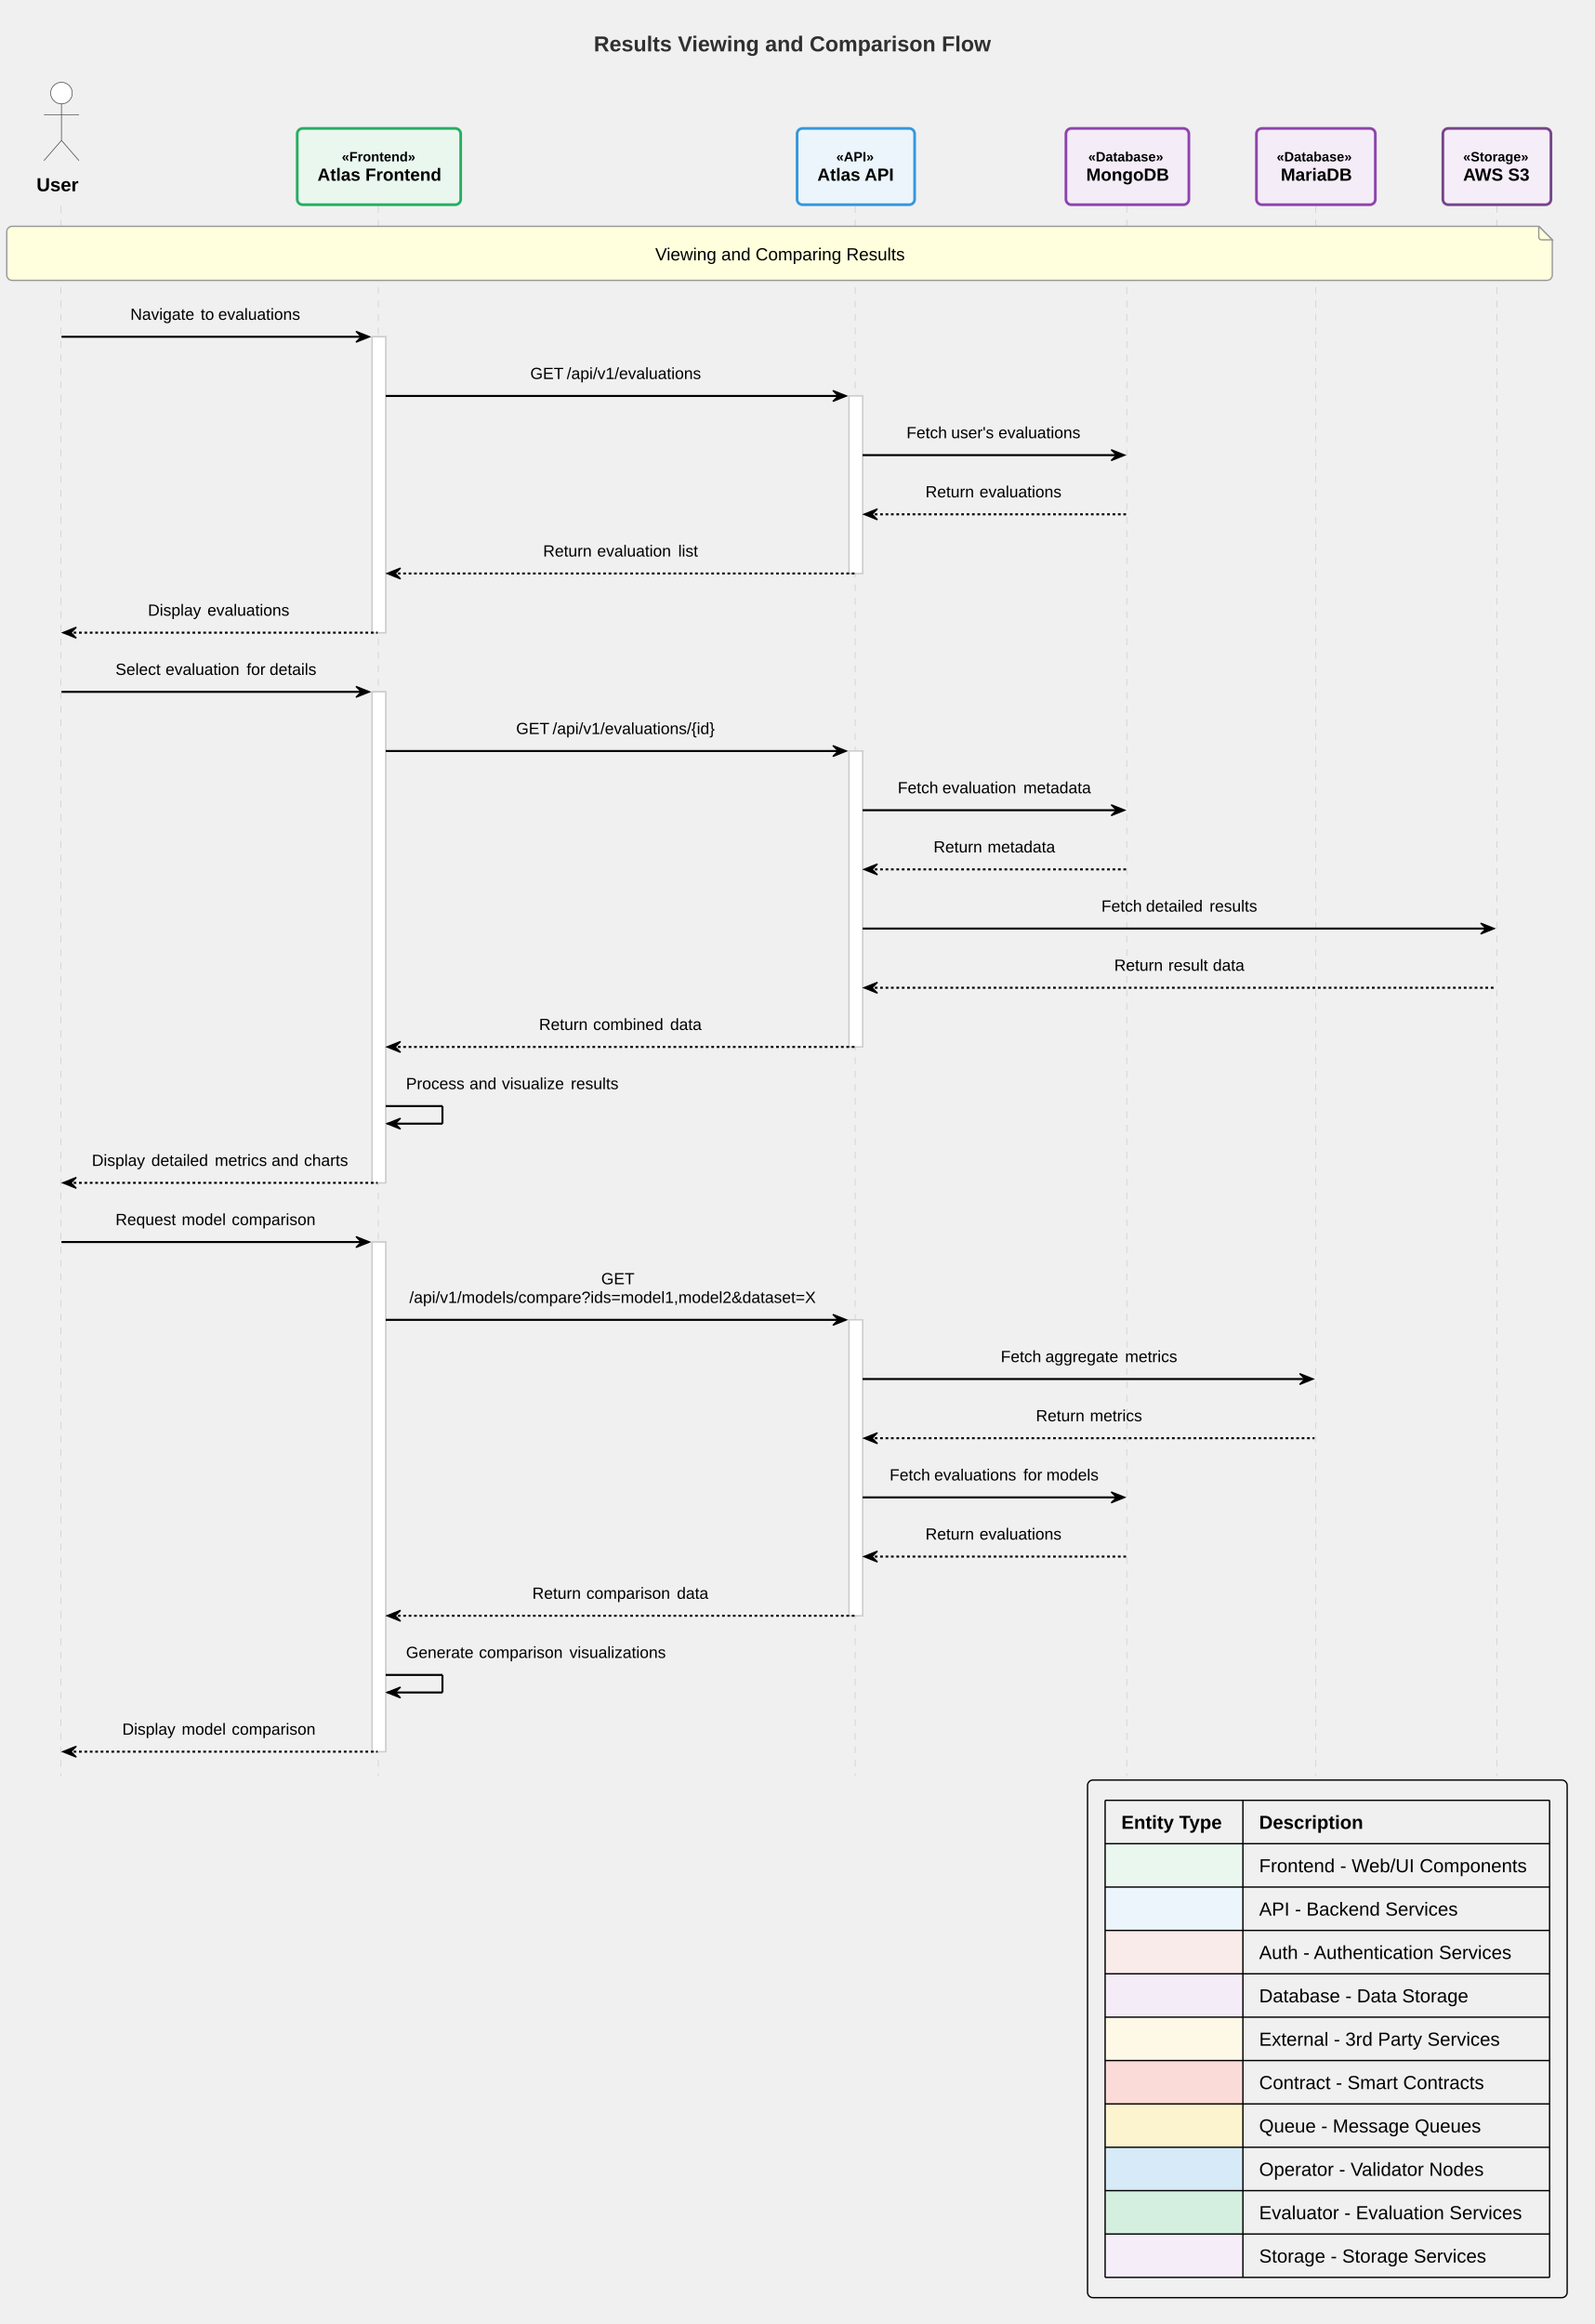
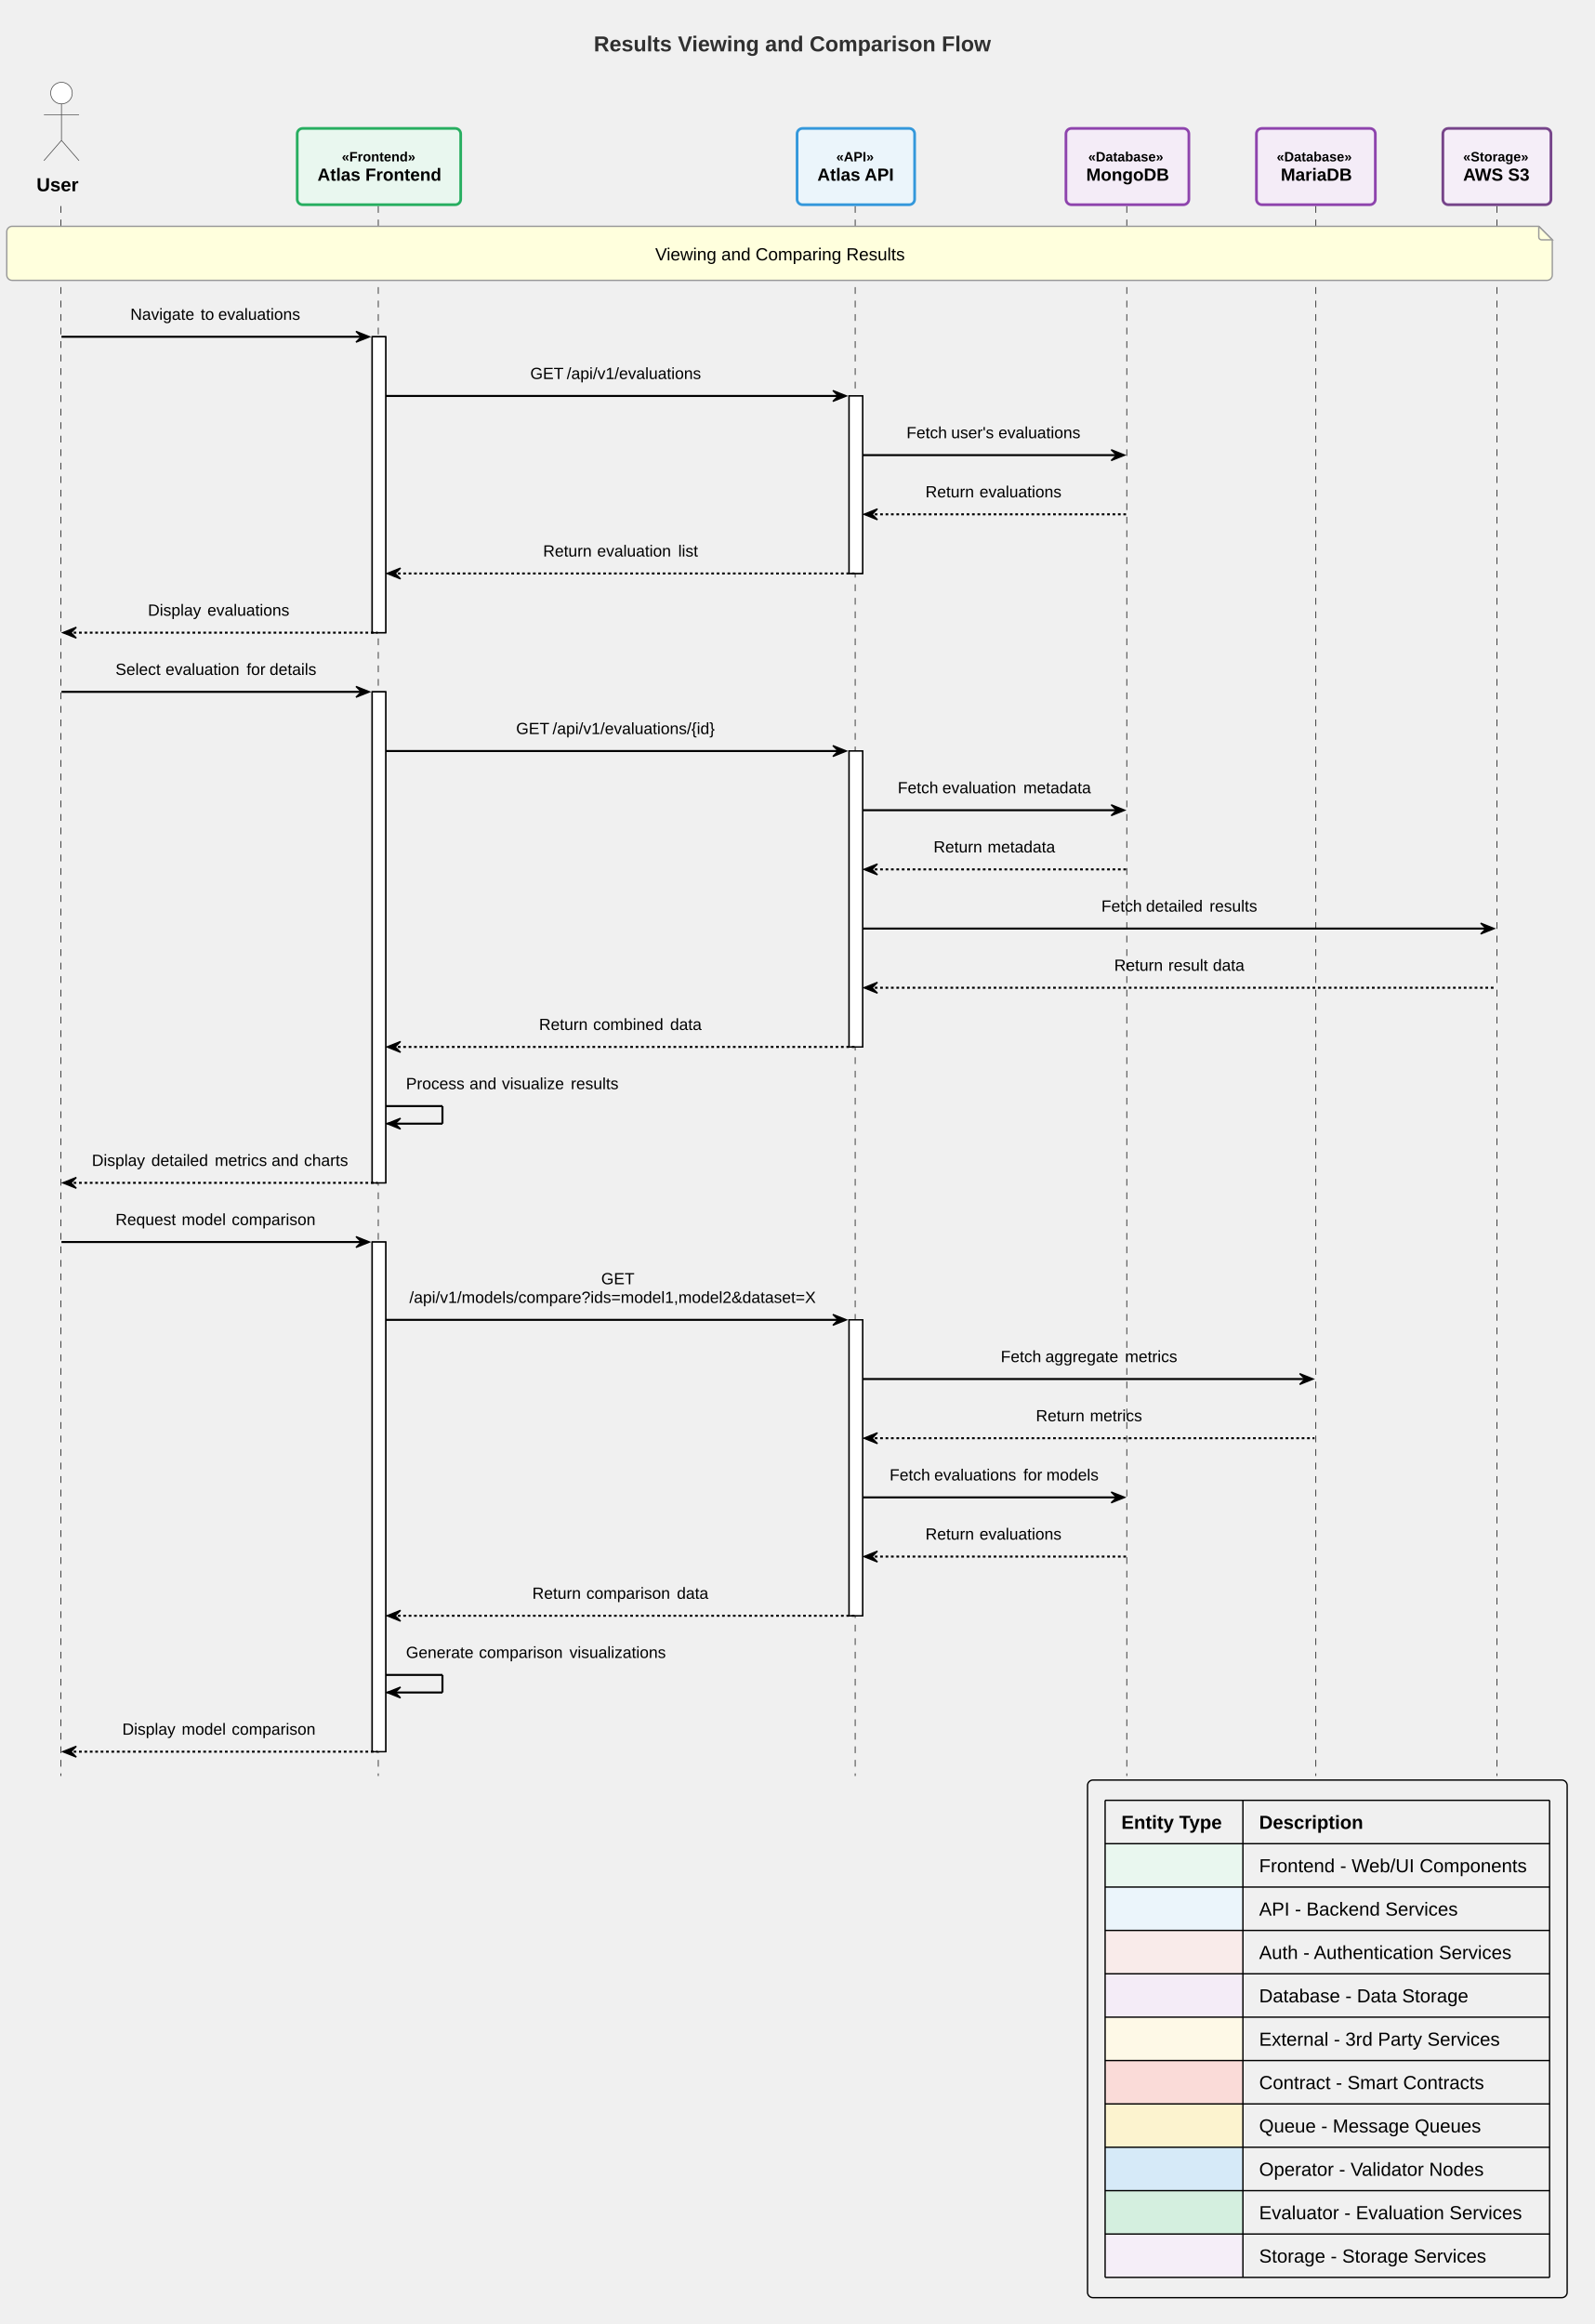
<svg xmlns="http://www.w3.org/2000/svg" contentStyleType="text/css" height="1720px" preserveAspectRatio="none" style="width:1180px;height:1720px;background:#FFFFFF;" version="1.1" viewBox="0 0 1180 1720" width="1180px" zoomAndPan="magnify">
  <defs />
  <g>
    <text fill="#303030" font-family="Arial" font-size="16" font-weight="bold" lengthAdjust="spacing" textLength="293" x="439.5" y="38.008">Results Viewing and Comparison Flow</text>
-     <rect fill="#FFFFFF" height="218.994" style="stroke:#CCCCCC;stroke-width:1.0;" width="10" x="275.5" y="249.245" />
-     <rect fill="#FFFFFF" height="363.391" style="stroke:#CCCCCC;stroke-width:1.0;" width="10" x="275.5" y="512.038" />
-     <rect fill="#FFFFFF" height="377.19" style="stroke:#CCCCCC;stroke-width:1.0;" width="10" x="275.5" y="919.227" />
-     <rect fill="#FFFFFF" height="131.397" style="stroke:#CCCCCC;stroke-width:1.0;" width="10" x="628.5" y="293.043" />
-     <rect fill="#FFFFFF" height="218.994" style="stroke:#CCCCCC;stroke-width:1.0;" width="10" x="628.5" y="555.836" />
-     <rect fill="#FFFFFF" height="218.994" style="stroke:#CCCCCC;stroke-width:1.0;" width="10" x="628.5" y="976.825" />
-     <line style="stroke:#CCCCCC;stroke-width:0.5;stroke-dasharray:5.0,5.0;" x1="45" x2="45" y1="152.497" y2="1314.417" />
-     <line style="stroke:#CCCCCC;stroke-width:0.5;stroke-dasharray:5.0,5.0;" x1="280" x2="280" y1="152.497" y2="1314.417" />
-     <line style="stroke:#CCCCCC;stroke-width:0.5;stroke-dasharray:5.0,5.0;" x1="633" x2="633" y1="152.497" y2="1314.417" />
-     <line style="stroke:#CCCCCC;stroke-width:0.5;stroke-dasharray:5.0,5.0;" x1="834" x2="834" y1="152.497" y2="1314.417" />
-     <line style="stroke:#CCCCCC;stroke-width:0.5;stroke-dasharray:5.0,5.0;" x1="974" x2="974" y1="152.497" y2="1314.417" />
-     <line style="stroke:#CCCCCC;stroke-width:0.5;stroke-dasharray:5.0,5.0;" x1="1108" x2="1108" y1="152.497" y2="1314.417" />
+     <rect fill="#FFFFFF" height="218.994" style="stroke:#000000;stroke-width:1.0;" width="10" x="275.5" y="249.245" />
+     <rect fill="#FFFFFF" height="363.391" style="stroke:#000000;stroke-width:1.0;" width="10" x="275.5" y="512.038" />
+     <rect fill="#FFFFFF" height="377.19" style="stroke:#000000;stroke-width:1.0;" width="10" x="275.5" y="919.227" />
+     <rect fill="#FFFFFF" height="131.397" style="stroke:#000000;stroke-width:1.0;" width="10" x="628.5" y="293.043" />
+     <rect fill="#FFFFFF" height="218.994" style="stroke:#000000;stroke-width:1.0;" width="10" x="628.5" y="555.836" />
+     <rect fill="#FFFFFF" height="218.994" style="stroke:#000000;stroke-width:1.0;" width="10" x="628.5" y="976.825" />
+     <line style="stroke:#000000;stroke-width:0.5;stroke-dasharray:5.0,5.0;" x1="45" x2="45" y1="152.497" y2="1314.417" />
+     <line style="stroke:#000000;stroke-width:0.5;stroke-dasharray:5.0,5.0;" x1="280" x2="280" y1="152.497" y2="1314.417" />
+     <line style="stroke:#000000;stroke-width:0.5;stroke-dasharray:5.0,5.0;" x1="633" x2="633" y1="152.497" y2="1314.417" />
+     <line style="stroke:#000000;stroke-width:0.5;stroke-dasharray:5.0,5.0;" x1="834" x2="834" y1="152.497" y2="1314.417" />
+     <line style="stroke:#000000;stroke-width:0.5;stroke-dasharray:5.0,5.0;" x1="974" x2="974" y1="152.497" y2="1314.417" />
+     <line style="stroke:#000000;stroke-width:0.5;stroke-dasharray:5.0,5.0;" x1="1108" x2="1108" y1="152.497" y2="1314.417" />
    <text fill="#000000" font-family="Arial" font-size="14" font-weight="bold" lengthAdjust="spacing" textLength="31" x="27" y="141.53">User</text>
    <ellipse cx="45.5" cy="68.898" fill="#FFFFFF" rx="8" ry="8" style="stroke:#454545;stroke-width:0.5;" />
    <path d="M45.5,76.898 L45.5,103.898 M32.5,84.898 L58.5,84.898 M45.5,103.898 L32.5,118.898 M45.5,103.898 L58.5,118.898 " fill="none" style="stroke:#454545;stroke-width:0.5;" />
    <rect fill="#E9F7EF" height="56.448" rx="4" ry="4" style="stroke:#27AE60;stroke-width:2.0;" width="121" x="220" y="95.049" />
    <text fill="#000000" font-family="Arial" font-size="10" font-weight="bold" lengthAdjust="spacing" textLength="55" x="253" y="119.429">«Frontend»</text>
    <text fill="#000000" font-family="Arial" font-size="13" font-weight="bold" lengthAdjust="spacing" textLength="91" x="235" y="133.742">Atlas Frontend</text>
    <rect fill="#EBF5FB" height="56.448" rx="4" ry="4" style="stroke:#3498DB;stroke-width:2.0;" width="87" x="590" y="95.049" />
    <text fill="#000000" font-family="Arial" font-size="10" font-weight="bold" lengthAdjust="spacing" textLength="29" x="619" y="119.429">«API»</text>
    <text fill="#000000" font-family="Arial" font-size="13" font-weight="bold" lengthAdjust="spacing" textLength="57" x="605" y="133.742">Atlas API</text>
    <rect fill="#F4ECF7" height="56.448" rx="4" ry="4" style="stroke:#8E44AD;stroke-width:2.0;" width="91" x="789" y="95.049" />
    <text fill="#000000" font-family="Arial" font-size="10" font-weight="bold" lengthAdjust="spacing" textLength="58" x="805.5" y="119.429">«Database»</text>
    <text fill="#000000" font-family="Arial" font-size="13" font-weight="bold" lengthAdjust="spacing" textLength="61" x="804" y="133.742">MongoDB</text>
    <rect fill="#F4ECF7" height="56.448" rx="4" ry="4" style="stroke:#8E44AD;stroke-width:2.0;" width="88" x="930" y="95.049" />
    <text fill="#000000" font-family="Arial" font-size="10" font-weight="bold" lengthAdjust="spacing" textLength="58" x="945" y="119.429">«Database»</text>
    <text fill="#000000" font-family="Arial" font-size="13" font-weight="bold" lengthAdjust="spacing" textLength="52" x="948" y="133.742">MariaDB</text>
    <rect fill="#F5EEF8" height="56.448" rx="4" ry="4" style="stroke:#76448A;stroke-width:2.0;" width="80" x="1068" y="95.049" />
    <text fill="#000000" font-family="Arial" font-size="10" font-weight="bold" lengthAdjust="spacing" textLength="50" x="1083" y="119.429">«Storage»</text>
    <text fill="#000000" font-family="Arial" font-size="13" font-weight="bold" lengthAdjust="spacing" textLength="50" x="1083" y="133.742">AWS S3</text>
-     <rect fill="#FFFFFF" height="218.994" style="stroke:#CCCCCC;stroke-width:1.0;" width="10" x="275.5" y="249.245" />
-     <rect fill="#FFFFFF" height="363.391" style="stroke:#CCCCCC;stroke-width:1.0;" width="10" x="275.5" y="512.038" />
-     <rect fill="#FFFFFF" height="377.19" style="stroke:#CCCCCC;stroke-width:1.0;" width="10" x="275.5" y="919.227" />
-     <rect fill="#FFFFFF" height="131.397" style="stroke:#CCCCCC;stroke-width:1.0;" width="10" x="628.5" y="293.043" />
-     <rect fill="#FFFFFF" height="218.994" style="stroke:#CCCCCC;stroke-width:1.0;" width="10" x="628.5" y="555.836" />
-     <rect fill="#FFFFFF" height="218.994" style="stroke:#CCCCCC;stroke-width:1.0;" width="10" x="628.5" y="976.825" />
+     <rect fill="#FFFFFF" height="218.994" style="stroke:#000000;stroke-width:1.0;" width="10" x="275.5" y="249.245" />
+     <rect fill="#FFFFFF" height="363.391" style="stroke:#000000;stroke-width:1.0;" width="10" x="275.5" y="512.038" />
+     <rect fill="#FFFFFF" height="377.19" style="stroke:#000000;stroke-width:1.0;" width="10" x="275.5" y="919.227" />
+     <rect fill="#FFFFFF" height="131.397" style="stroke:#000000;stroke-width:1.0;" width="10" x="628.5" y="293.043" />
+     <rect fill="#FFFFFF" height="218.994" style="stroke:#000000;stroke-width:1.0;" width="10" x="628.5" y="555.836" />
+     <rect fill="#FFFFFF" height="218.994" style="stroke:#000000;stroke-width:1.0;" width="10" x="628.5" y="976.825" />
    <path d="M5,171.497 L5,203.497 A4,4 0 0 0 9,207.497 L1145,207.497 A4,4 0 0 0 1149,203.497 L1149,177.497 L1139,167.497 L9,167.497 A4,4 0 0 0 5,171.497 " fill="#FFFFDD" style="stroke:#999999;stroke-width:1.0;" />
    <path d="M1139,167.497 L1139,175.497 A2,2 0 0 0 1141,177.497 L1149,177.497 L1139,167.497 " fill="#FFFFDD" style="stroke:#999999;stroke-width:1.0;" />
    <text fill="#000000" font-family="Arial" font-size="13" lengthAdjust="spacing" textLength="184" x="485" y="192.691">Viewing and Comparing Results</text>
    <polygon fill="#000000" points="263.5,245.245,273.5,249.245,263.5,253.245,267.5,249.245" style="stroke:#000000;stroke-width:1.0;" />
    <line style="stroke:#000000;stroke-width:1.5;" x1="45.5" x2="269.5" y1="249.245" y2="249.245" />
    <text fill="#000000" font-family="Arial" font-size="12" lengthAdjust="spacing" textLength="49" x="96.5" y="236.702">Navigate</text>
    <text fill="#000000" font-family="Arial" font-size="12" lengthAdjust="spacing" textLength="3" x="145.5" y="236.702"> </text>
    <text fill="#000000" font-family="Arial" font-size="12" lengthAdjust="spacing" textLength="10" x="148.5" y="236.702">to</text>
    <text fill="#000000" font-family="Arial" font-size="12" lengthAdjust="spacing" textLength="3" x="158.5" y="236.702"> </text>
    <text fill="#000000" font-family="Arial" font-size="12" lengthAdjust="spacing" textLength="63" x="161.5" y="236.702">evaluations</text>
    <polygon fill="#000000" points="616.5,289.043,626.5,293.043,616.5,297.043,620.5,293.043" style="stroke:#000000;stroke-width:1.0;" />
    <line style="stroke:#000000;stroke-width:1.5;" x1="285.5" x2="622.5" y1="293.043" y2="293.043" />
    <text fill="#000000" font-family="Arial" font-size="12" lengthAdjust="spacing" textLength="24" x="392.5" y="280.5">GET</text>
    <text fill="#000000" font-family="Arial" font-size="12" lengthAdjust="spacing" textLength="3" x="416.5" y="280.5"> </text>
    <text fill="#000000" font-family="Arial" font-size="12" lengthAdjust="spacing" textLength="102" x="419.5" y="280.5">/api/v1/evaluations</text>
    <polygon fill="#000000" points="822.5,332.842,832.5,336.842,822.5,340.842,826.5,336.842" style="stroke:#000000;stroke-width:1.0;" />
    <line style="stroke:#000000;stroke-width:1.5;" x1="638.5" x2="828.5" y1="336.842" y2="336.842" />
    <text fill="#000000" font-family="Arial" font-size="12" lengthAdjust="spacing" textLength="30" x="671" y="324.299">Fetch</text>
    <text fill="#000000" font-family="Arial" font-size="12" lengthAdjust="spacing" textLength="3" x="701" y="324.299"> </text>
    <text fill="#000000" font-family="Arial" font-size="12" lengthAdjust="spacing" textLength="32" x="704" y="324.299">user's</text>
    <text fill="#000000" font-family="Arial" font-size="12" lengthAdjust="spacing" textLength="3" x="736" y="324.299"> </text>
    <text fill="#000000" font-family="Arial" font-size="12" lengthAdjust="spacing" textLength="63" x="739" y="324.299">evaluations</text>
    <polygon fill="#000000" points="649.5,376.641,639.5,380.641,649.5,384.641,645.5,380.641" style="stroke:#000000;stroke-width:1.0;" />
    <line style="stroke:#000000;stroke-width:1.5;stroke-dasharray:2.0,2.0;" x1="643.5" x2="833.5" y1="380.641" y2="380.641" />
    <text fill="#000000" font-family="Arial" font-size="12" lengthAdjust="spacing" textLength="37" x="685" y="368.098">Return</text>
    <text fill="#000000" font-family="Arial" font-size="12" lengthAdjust="spacing" textLength="3" x="722" y="368.098"> </text>
    <text fill="#000000" font-family="Arial" font-size="12" lengthAdjust="spacing" textLength="63" x="725" y="368.098">evaluations</text>
    <polygon fill="#000000" points="296.5,420.44,286.5,424.44,296.5,428.44,292.5,424.44" style="stroke:#000000;stroke-width:1.0;" />
    <line style="stroke:#000000;stroke-width:1.5;stroke-dasharray:2.0,2.0;" x1="290.5" x2="632.5" y1="424.44" y2="424.44" />
    <text fill="#000000" font-family="Arial" font-size="12" lengthAdjust="spacing" textLength="37" x="402" y="411.897">Return</text>
    <text fill="#000000" font-family="Arial" font-size="12" lengthAdjust="spacing" textLength="3" x="439" y="411.897"> </text>
    <text fill="#000000" font-family="Arial" font-size="12" lengthAdjust="spacing" textLength="57" x="442" y="411.897">evaluation</text>
    <text fill="#000000" font-family="Arial" font-size="12" lengthAdjust="spacing" textLength="3" x="499" y="411.897"> </text>
    <text fill="#000000" font-family="Arial" font-size="12" lengthAdjust="spacing" textLength="15" x="502" y="411.897">list</text>
    <polygon fill="#000000" points="56.5,464.239,46.5,468.239,56.5,472.239,52.5,468.239" style="stroke:#000000;stroke-width:1.0;" />
    <line style="stroke:#000000;stroke-width:1.5;stroke-dasharray:2.0,2.0;" x1="50.5" x2="279.5" y1="468.239" y2="468.239" />
    <text fill="#000000" font-family="Arial" font-size="12" lengthAdjust="spacing" textLength="41" x="109.5" y="455.696">Display</text>
    <text fill="#000000" font-family="Arial" font-size="12" lengthAdjust="spacing" textLength="3" x="150.5" y="455.696"> </text>
    <text fill="#000000" font-family="Arial" font-size="12" lengthAdjust="spacing" textLength="63" x="153.5" y="455.696">evaluations</text>
    <polygon fill="#000000" points="263.5,508.038,273.5,512.038,263.5,516.038,267.5,512.038" style="stroke:#000000;stroke-width:1.0;" />
    <line style="stroke:#000000;stroke-width:1.5;" x1="45.5" x2="269.5" y1="512.038" y2="512.038" />
    <text fill="#000000" font-family="Arial" font-size="12" lengthAdjust="spacing" textLength="34" x="85.5" y="499.495">Select</text>
    <text fill="#000000" font-family="Arial" font-size="12" lengthAdjust="spacing" textLength="3" x="119.5" y="499.495"> </text>
    <text fill="#000000" font-family="Arial" font-size="12" lengthAdjust="spacing" textLength="57" x="122.5" y="499.495">evaluation</text>
    <text fill="#000000" font-family="Arial" font-size="12" lengthAdjust="spacing" textLength="3" x="179.5" y="499.495"> </text>
    <text fill="#000000" font-family="Arial" font-size="12" lengthAdjust="spacing" textLength="14" x="182.5" y="499.495">for</text>
    <text fill="#000000" font-family="Arial" font-size="12" lengthAdjust="spacing" textLength="3" x="196.5" y="499.495"> </text>
    <text fill="#000000" font-family="Arial" font-size="12" lengthAdjust="spacing" textLength="36" x="199.5" y="499.495">details</text>
    <polygon fill="#000000" points="616.5,551.836,626.5,555.836,616.5,559.836,620.5,555.836" style="stroke:#000000;stroke-width:1.0;" />
    <line style="stroke:#000000;stroke-width:1.5;" x1="285.5" x2="622.5" y1="555.836" y2="555.836" />
    <text fill="#000000" font-family="Arial" font-size="12" lengthAdjust="spacing" textLength="24" x="382" y="543.293">GET</text>
    <text fill="#000000" font-family="Arial" font-size="12" lengthAdjust="spacing" textLength="3" x="406" y="543.293"> </text>
    <text fill="#000000" font-family="Arial" font-size="12" lengthAdjust="spacing" textLength="123" x="409" y="543.293">/api/v1/evaluations/{id}</text>
    <polygon fill="#000000" points="822.5,595.635,832.5,599.635,822.5,603.635,826.5,599.635" style="stroke:#000000;stroke-width:1.0;" />
    <line style="stroke:#000000;stroke-width:1.5;" x1="638.5" x2="828.5" y1="599.635" y2="599.635" />
    <text fill="#000000" font-family="Arial" font-size="12" lengthAdjust="spacing" textLength="30" x="664.5" y="587.092">Fetch</text>
    <text fill="#000000" font-family="Arial" font-size="12" lengthAdjust="spacing" textLength="3" x="694.5" y="587.092"> </text>
    <text fill="#000000" font-family="Arial" font-size="12" lengthAdjust="spacing" textLength="57" x="697.5" y="587.092">evaluation</text>
    <text fill="#000000" font-family="Arial" font-size="12" lengthAdjust="spacing" textLength="3" x="754.5" y="587.092"> </text>
    <text fill="#000000" font-family="Arial" font-size="12" lengthAdjust="spacing" textLength="51" x="757.5" y="587.092">metadata</text>
    <polygon fill="#000000" points="649.5,639.434,639.5,643.434,649.5,647.434,645.5,643.434" style="stroke:#000000;stroke-width:1.0;" />
    <line style="stroke:#000000;stroke-width:1.5;stroke-dasharray:2.0,2.0;" x1="643.5" x2="833.5" y1="643.434" y2="643.434" />
    <text fill="#000000" font-family="Arial" font-size="12" lengthAdjust="spacing" textLength="37" x="691" y="630.891">Return</text>
    <text fill="#000000" font-family="Arial" font-size="12" lengthAdjust="spacing" textLength="3" x="728" y="630.891"> </text>
    <text fill="#000000" font-family="Arial" font-size="12" lengthAdjust="spacing" textLength="51" x="731" y="630.891">metadata</text>
    <polygon fill="#000000" points="1096,683.233,1106,687.233,1096,691.233,1100,687.233" style="stroke:#000000;stroke-width:1.0;" />
    <line style="stroke:#000000;stroke-width:1.5;" x1="638.5" x2="1102" y1="687.233" y2="687.233" />
    <text fill="#000000" font-family="Arial" font-size="12" lengthAdjust="spacing" textLength="30" x="815.25" y="674.69">Fetch</text>
    <text fill="#000000" font-family="Arial" font-size="12" lengthAdjust="spacing" textLength="3" x="845.25" y="674.69"> </text>
    <text fill="#000000" font-family="Arial" font-size="12" lengthAdjust="spacing" textLength="44" x="848.25" y="674.69">detailed</text>
    <text fill="#000000" font-family="Arial" font-size="12" lengthAdjust="spacing" textLength="3" x="892.25" y="674.69"> </text>
    <text fill="#000000" font-family="Arial" font-size="12" lengthAdjust="spacing" textLength="36" x="895.25" y="674.69">results</text>
    <polygon fill="#000000" points="649.5,727.032,639.5,731.032,649.5,735.032,645.5,731.032" style="stroke:#000000;stroke-width:1.0;" />
    <line style="stroke:#000000;stroke-width:1.5;stroke-dasharray:2.0,2.0;" x1="643.5" x2="1107" y1="731.032" y2="731.032" />
    <text fill="#000000" font-family="Arial" font-size="12" lengthAdjust="spacing" textLength="37" x="824.75" y="718.489">Return</text>
    <text fill="#000000" font-family="Arial" font-size="12" lengthAdjust="spacing" textLength="3" x="861.75" y="718.489"> </text>
    <text fill="#000000" font-family="Arial" font-size="12" lengthAdjust="spacing" textLength="30" x="864.75" y="718.489">result</text>
    <text fill="#000000" font-family="Arial" font-size="12" lengthAdjust="spacing" textLength="3" x="894.75" y="718.489"> </text>
    <text fill="#000000" font-family="Arial" font-size="12" lengthAdjust="spacing" textLength="24" x="897.75" y="718.489">data</text>
    <polygon fill="#000000" points="296.5,770.831,286.5,774.831,296.5,778.831,292.5,774.831" style="stroke:#000000;stroke-width:1.0;" />
    <line style="stroke:#000000;stroke-width:1.5;stroke-dasharray:2.0,2.0;" x1="290.5" x2="632.5" y1="774.831" y2="774.831" />
    <text fill="#000000" font-family="Arial" font-size="12" lengthAdjust="spacing" textLength="37" x="399" y="762.288">Return</text>
    <text fill="#000000" font-family="Arial" font-size="12" lengthAdjust="spacing" textLength="3" x="436" y="762.288"> </text>
    <text fill="#000000" font-family="Arial" font-size="12" lengthAdjust="spacing" textLength="54" x="439" y="762.288">combined</text>
    <text fill="#000000" font-family="Arial" font-size="12" lengthAdjust="spacing" textLength="3" x="493" y="762.288"> </text>
    <text fill="#000000" font-family="Arial" font-size="12" lengthAdjust="spacing" textLength="24" x="496" y="762.288">data</text>
    <line style="stroke:#000000;stroke-width:1.5;" x1="285.5" x2="327.5" y1="818.629" y2="818.629" />
    <line style="stroke:#000000;stroke-width:1.5;" x1="327.5" x2="327.5" y1="818.629" y2="831.629" />
    <line style="stroke:#000000;stroke-width:1.5;" x1="286.5" x2="327.5" y1="831.629" y2="831.629" />
    <polygon fill="#000000" points="296.5,827.629,286.5,831.629,296.5,835.629,292.5,831.629" style="stroke:#000000;stroke-width:1.0;" />
    <text fill="#000000" font-family="Arial" font-size="12" lengthAdjust="spacing" textLength="44" x="300.5" y="806.086">Process</text>
    <text fill="#000000" font-family="Arial" font-size="12" lengthAdjust="spacing" textLength="3" x="344.5" y="806.086"> </text>
    <text fill="#000000" font-family="Arial" font-size="12" lengthAdjust="spacing" textLength="21" x="347.5" y="806.086">and</text>
    <text fill="#000000" font-family="Arial" font-size="12" lengthAdjust="spacing" textLength="3" x="368.5" y="806.086"> </text>
    <text fill="#000000" font-family="Arial" font-size="12" lengthAdjust="spacing" textLength="48" x="371.5" y="806.086">visualize</text>
    <text fill="#000000" font-family="Arial" font-size="12" lengthAdjust="spacing" textLength="3" x="419.5" y="806.086"> </text>
    <text fill="#000000" font-family="Arial" font-size="12" lengthAdjust="spacing" textLength="36" x="422.5" y="806.086">results</text>
    <polygon fill="#000000" points="56.5,871.428,46.5,875.428,56.5,879.428,52.5,875.428" style="stroke:#000000;stroke-width:1.0;" />
    <line style="stroke:#000000;stroke-width:1.5;stroke-dasharray:2.0,2.0;" x1="50.5" x2="279.5" y1="875.428" y2="875.428" />
    <text fill="#000000" font-family="Arial" font-size="12" lengthAdjust="spacing" textLength="41" x="68" y="862.885">Display</text>
    <text fill="#000000" font-family="Arial" font-size="12" lengthAdjust="spacing" textLength="3" x="109" y="862.885"> </text>
    <text fill="#000000" font-family="Arial" font-size="12" lengthAdjust="spacing" textLength="44" x="112" y="862.885">detailed</text>
    <text fill="#000000" font-family="Arial" font-size="12" lengthAdjust="spacing" textLength="3" x="156" y="862.885"> </text>
    <text fill="#000000" font-family="Arial" font-size="12" lengthAdjust="spacing" textLength="39" x="159" y="862.885">metrics</text>
    <text fill="#000000" font-family="Arial" font-size="12" lengthAdjust="spacing" textLength="3" x="198" y="862.885"> </text>
    <text fill="#000000" font-family="Arial" font-size="12" lengthAdjust="spacing" textLength="21" x="201" y="862.885">and</text>
    <text fill="#000000" font-family="Arial" font-size="12" lengthAdjust="spacing" textLength="3" x="222" y="862.885"> </text>
    <text fill="#000000" font-family="Arial" font-size="12" lengthAdjust="spacing" textLength="33" x="225" y="862.885">charts</text>
    <polygon fill="#000000" points="263.5,915.227,273.5,919.227,263.5,923.227,267.5,919.227" style="stroke:#000000;stroke-width:1.0;" />
    <line style="stroke:#000000;stroke-width:1.5;" x1="45.5" x2="269.5" y1="919.227" y2="919.227" />
    <text fill="#000000" font-family="Arial" font-size="12" lengthAdjust="spacing" textLength="46" x="85.5" y="906.684">Request</text>
    <text fill="#000000" font-family="Arial" font-size="12" lengthAdjust="spacing" textLength="3" x="131.5" y="906.684"> </text>
    <text fill="#000000" font-family="Arial" font-size="12" lengthAdjust="spacing" textLength="34" x="134.5" y="906.684">model</text>
    <text fill="#000000" font-family="Arial" font-size="12" lengthAdjust="spacing" textLength="3" x="168.5" y="906.684"> </text>
    <text fill="#000000" font-family="Arial" font-size="12" lengthAdjust="spacing" textLength="64" x="171.5" y="906.684">comparison</text>
    <polygon fill="#000000" points="616.5,972.825,626.5,976.825,616.5,980.825,620.5,976.825" style="stroke:#000000;stroke-width:1.0;" />
    <line style="stroke:#000000;stroke-width:1.5;" x1="285.5" x2="622.5" y1="976.825" y2="976.825" />
    <text fill="#000000" font-family="Arial" font-size="12" lengthAdjust="spacing" textLength="24" x="445" y="950.483">GET</text>
    <text fill="#000000" font-family="Arial" font-size="12" lengthAdjust="spacing" textLength="308" x="303" y="964.282">/api/v1/models/compare?ids=model1,model2&amp;dataset=X</text>
    <polygon fill="#000000" points="962,1016.624,972,1020.624,962,1024.623,966,1020.624" style="stroke:#000000;stroke-width:1.0;" />
    <line style="stroke:#000000;stroke-width:1.5;" x1="638.5" x2="968" y1="1020.624" y2="1020.624" />
    <text fill="#000000" font-family="Arial" font-size="12" lengthAdjust="spacing" textLength="30" x="740.75" y="1008.081">Fetch</text>
    <text fill="#000000" font-family="Arial" font-size="12" lengthAdjust="spacing" textLength="3" x="770.75" y="1008.081"> </text>
    <text fill="#000000" font-family="Arial" font-size="12" lengthAdjust="spacing" textLength="56" x="773.75" y="1008.081">aggregate</text>
    <text fill="#000000" font-family="Arial" font-size="12" lengthAdjust="spacing" textLength="3" x="829.75" y="1008.081"> </text>
    <text fill="#000000" font-family="Arial" font-size="12" lengthAdjust="spacing" textLength="39" x="832.75" y="1008.081">metrics</text>
    <polygon fill="#000000" points="649.5,1060.422,639.5,1064.422,649.5,1068.422,645.5,1064.422" style="stroke:#000000;stroke-width:1.0;" />
    <line style="stroke:#000000;stroke-width:1.5;stroke-dasharray:2.0,2.0;" x1="643.5" x2="973" y1="1064.422" y2="1064.422" />
    <text fill="#000000" font-family="Arial" font-size="12" lengthAdjust="spacing" textLength="37" x="766.75" y="1051.879">Return</text>
    <text fill="#000000" font-family="Arial" font-size="12" lengthAdjust="spacing" textLength="3" x="803.75" y="1051.879"> </text>
    <text fill="#000000" font-family="Arial" font-size="12" lengthAdjust="spacing" textLength="39" x="806.75" y="1051.879">metrics</text>
    <polygon fill="#000000" points="822.5,1104.221,832.5,1108.221,822.5,1112.221,826.5,1108.221" style="stroke:#000000;stroke-width:1.0;" />
    <line style="stroke:#000000;stroke-width:1.5;" x1="638.5" x2="828.5" y1="1108.221" y2="1108.221" />
    <text fill="#000000" font-family="Arial" font-size="12" lengthAdjust="spacing" textLength="30" x="658.5" y="1095.678">Fetch</text>
    <text fill="#000000" font-family="Arial" font-size="12" lengthAdjust="spacing" textLength="3" x="688.5" y="1095.678"> </text>
    <text fill="#000000" font-family="Arial" font-size="12" lengthAdjust="spacing" textLength="63" x="691.5" y="1095.678">evaluations</text>
    <text fill="#000000" font-family="Arial" font-size="12" lengthAdjust="spacing" textLength="3" x="754.5" y="1095.678"> </text>
    <text fill="#000000" font-family="Arial" font-size="12" lengthAdjust="spacing" textLength="14" x="757.5" y="1095.678">for</text>
    <text fill="#000000" font-family="Arial" font-size="12" lengthAdjust="spacing" textLength="3" x="771.5" y="1095.678"> </text>
    <text fill="#000000" font-family="Arial" font-size="12" lengthAdjust="spacing" textLength="40" x="774.5" y="1095.678">models</text>
    <polygon fill="#000000" points="649.5,1148.02,639.5,1152.02,649.5,1156.02,645.5,1152.02" style="stroke:#000000;stroke-width:1.0;" />
    <line style="stroke:#000000;stroke-width:1.5;stroke-dasharray:2.0,2.0;" x1="643.5" x2="833.5" y1="1152.02" y2="1152.02" />
    <text fill="#000000" font-family="Arial" font-size="12" lengthAdjust="spacing" textLength="37" x="685" y="1139.477">Return</text>
    <text fill="#000000" font-family="Arial" font-size="12" lengthAdjust="spacing" textLength="3" x="722" y="1139.477"> </text>
    <text fill="#000000" font-family="Arial" font-size="12" lengthAdjust="spacing" textLength="63" x="725" y="1139.477">evaluations</text>
    <polygon fill="#000000" points="296.5,1191.819,286.5,1195.819,296.5,1199.819,292.5,1195.819" style="stroke:#000000;stroke-width:1.0;" />
    <line style="stroke:#000000;stroke-width:1.5;stroke-dasharray:2.0,2.0;" x1="290.5" x2="632.5" y1="1195.819" y2="1195.819" />
    <text fill="#000000" font-family="Arial" font-size="12" lengthAdjust="spacing" textLength="37" x="394" y="1183.276">Return</text>
    <text fill="#000000" font-family="Arial" font-size="12" lengthAdjust="spacing" textLength="3" x="431" y="1183.276"> </text>
    <text fill="#000000" font-family="Arial" font-size="12" lengthAdjust="spacing" textLength="64" x="434" y="1183.276">comparison</text>
    <text fill="#000000" font-family="Arial" font-size="12" lengthAdjust="spacing" textLength="3" x="498" y="1183.276"> </text>
    <text fill="#000000" font-family="Arial" font-size="12" lengthAdjust="spacing" textLength="24" x="501" y="1183.276">data</text>
    <line style="stroke:#000000;stroke-width:1.5;" x1="285.5" x2="327.5" y1="1239.618" y2="1239.618" />
    <line style="stroke:#000000;stroke-width:1.5;" x1="327.5" x2="327.5" y1="1239.618" y2="1252.618" />
    <line style="stroke:#000000;stroke-width:1.5;" x1="286.5" x2="327.5" y1="1252.618" y2="1252.618" />
    <polygon fill="#000000" points="296.5,1248.618,286.5,1252.618,296.5,1256.618,292.5,1252.618" style="stroke:#000000;stroke-width:1.0;" />
    <text fill="#000000" font-family="Arial" font-size="12" lengthAdjust="spacing" textLength="51" x="300.5" y="1227.075">Generate</text>
    <text fill="#000000" font-family="Arial" font-size="12" lengthAdjust="spacing" textLength="3" x="351.5" y="1227.075"> </text>
    <text fill="#000000" font-family="Arial" font-size="12" lengthAdjust="spacing" textLength="64" x="354.5" y="1227.075">comparison</text>
    <text fill="#000000" font-family="Arial" font-size="12" lengthAdjust="spacing" textLength="3" x="418.5" y="1227.075"> </text>
    <text fill="#000000" font-family="Arial" font-size="12" lengthAdjust="spacing" textLength="74" x="421.5" y="1227.075">visualizations</text>
    <polygon fill="#000000" points="56.5,1292.417,46.5,1296.417,56.5,1300.417,52.5,1296.417" style="stroke:#000000;stroke-width:1.0;" />
    <line style="stroke:#000000;stroke-width:1.5;stroke-dasharray:2.0,2.0;" x1="50.5" x2="279.5" y1="1296.417" y2="1296.417" />
    <text fill="#000000" font-family="Arial" font-size="12" lengthAdjust="spacing" textLength="41" x="90.5" y="1283.873">Display</text>
    <text fill="#000000" font-family="Arial" font-size="12" lengthAdjust="spacing" textLength="3" x="131.5" y="1283.873"> </text>
    <text fill="#000000" font-family="Arial" font-size="12" lengthAdjust="spacing" textLength="34" x="134.5" y="1283.873">model</text>
    <text fill="#000000" font-family="Arial" font-size="12" lengthAdjust="spacing" textLength="3" x="168.5" y="1283.873"> </text>
    <text fill="#000000" font-family="Arial" font-size="12" lengthAdjust="spacing" textLength="64" x="171.5" y="1283.873">comparison</text>
    <rect fill="none" height="383.085" id="_legend" rx="4" ry="4" style="stroke:#000000;stroke-width:1.0;" width="355" x="805" y="1317.417" />
    <text fill="#000000" font-family="Arial" font-size="14" font-weight="bold" lengthAdjust="spacing" textLength="78" x="830" y="1353.548">Entity Type</text>
    <text fill="#000000" font-family="Arial" font-size="14" font-weight="bold" lengthAdjust="spacing" textLength="79" x="932" y="1353.548">Description</text>
    <rect fill="#E9F7EF" height="32.099" style="stroke:none;stroke-width:1.0;" width="102" x="818" y="1364.515" />
    <text fill="#000000" font-family="Arial" font-size="14" lengthAdjust="spacing" textLength="4" x="826" y="1385.647"> </text>
    <text fill="#000000" font-family="Arial" font-size="14" lengthAdjust="spacing" textLength="203" x="932" y="1385.647">Frontend - Web/UI Components</text>
    <rect fill="#EBF5FB" height="32.099" style="stroke:none;stroke-width:1.0;" width="102" x="818" y="1396.614" />
    <text fill="#000000" font-family="Arial" font-size="14" lengthAdjust="spacing" textLength="4" x="826" y="1417.746"> </text>
    <text fill="#000000" font-family="Arial" font-size="14" lengthAdjust="spacing" textLength="148" x="932" y="1417.746">API - Backend Services</text>
    <rect fill="#F9EBEA" height="32.099" style="stroke:none;stroke-width:1.0;" width="102" x="818" y="1428.712" />
    <text fill="#000000" font-family="Arial" font-size="14" lengthAdjust="spacing" textLength="4" x="826" y="1449.844"> </text>
    <text fill="#000000" font-family="Arial" font-size="14" lengthAdjust="spacing" textLength="190" x="932" y="1449.844">Auth - Authentication Services</text>
    <rect fill="#F4ECF7" height="32.099" style="stroke:none;stroke-width:1.0;" width="102" x="818" y="1460.811" />
    <text fill="#000000" font-family="Arial" font-size="14" lengthAdjust="spacing" textLength="4" x="826" y="1481.943"> </text>
    <text fill="#000000" font-family="Arial" font-size="14" lengthAdjust="spacing" textLength="158" x="932" y="1481.943">Database - Data Storage</text>
    <rect fill="#FEF9E7" height="32.099" style="stroke:none;stroke-width:1.0;" width="102" x="818" y="1492.91" />
    <text fill="#000000" font-family="Arial" font-size="14" lengthAdjust="spacing" textLength="4" x="826" y="1514.042"> </text>
    <text fill="#000000" font-family="Arial" font-size="14" lengthAdjust="spacing" textLength="181" x="932" y="1514.042">External - 3rd Party Services</text>
    <rect fill="#FADBD8" height="32.099" style="stroke:none;stroke-width:1.0;" width="102" x="818" y="1525.008" />
    <text fill="#000000" font-family="Arial" font-size="14" lengthAdjust="spacing" textLength="4" x="826" y="1546.14"> </text>
    <text fill="#000000" font-family="Arial" font-size="14" lengthAdjust="spacing" textLength="170" x="932" y="1546.14">Contract - Smart Contracts</text>
    <rect fill="#FCF3CF" height="32.099" style="stroke:none;stroke-width:1.0;" width="102" x="818" y="1557.107" />
    <text fill="#000000" font-family="Arial" font-size="14" lengthAdjust="spacing" textLength="4" x="826" y="1578.239"> </text>
    <text fill="#000000" font-family="Arial" font-size="14" lengthAdjust="spacing" textLength="168" x="932" y="1578.239">Queue - Message Queues</text>
    <rect fill="#D6EAF8" height="32.099" style="stroke:none;stroke-width:1.0;" width="102" x="818" y="1589.206" />
    <text fill="#000000" font-family="Arial" font-size="14" lengthAdjust="spacing" textLength="4" x="826" y="1610.337"> </text>
    <text fill="#000000" font-family="Arial" font-size="14" lengthAdjust="spacing" textLength="171" x="932" y="1610.337">Operator - Validator Nodes</text>
    <rect fill="#D4EFDF" height="32.099" style="stroke:none;stroke-width:1.0;" width="102" x="818" y="1621.304" />
    <text fill="#000000" font-family="Arial" font-size="14" lengthAdjust="spacing" textLength="4" x="826" y="1642.436"> </text>
    <text fill="#000000" font-family="Arial" font-size="14" lengthAdjust="spacing" textLength="197" x="932" y="1642.436">Evaluator - Evaluation Services</text>
    <rect fill="#F5EEF8" height="32.099" style="stroke:none;stroke-width:1.0;" width="102" x="818" y="1653.403" />
    <text fill="#000000" font-family="Arial" font-size="14" lengthAdjust="spacing" textLength="4" x="826" y="1674.535"> </text>
    <text fill="#000000" font-family="Arial" font-size="14" lengthAdjust="spacing" textLength="171" x="932" y="1674.535">Storage - Storage Services</text>
    <line style="stroke:#000000;stroke-width:1.0;" x1="818" x2="1147" y1="1332.417" y2="1332.417" />
    <line style="stroke:#000000;stroke-width:1.0;" x1="818" x2="1147" y1="1364.515" y2="1364.515" />
    <line style="stroke:#000000;stroke-width:1.0;" x1="818" x2="1147" y1="1396.614" y2="1396.614" />
    <line style="stroke:#000000;stroke-width:1.0;" x1="818" x2="1147" y1="1428.712" y2="1428.712" />
    <line style="stroke:#000000;stroke-width:1.0;" x1="818" x2="1147" y1="1460.811" y2="1460.811" />
    <line style="stroke:#000000;stroke-width:1.0;" x1="818" x2="1147" y1="1492.91" y2="1492.91" />
    <line style="stroke:#000000;stroke-width:1.0;" x1="818" x2="1147" y1="1525.008" y2="1525.008" />
    <line style="stroke:#000000;stroke-width:1.0;" x1="818" x2="1147" y1="1557.107" y2="1557.107" />
    <line style="stroke:#000000;stroke-width:1.0;" x1="818" x2="1147" y1="1589.206" y2="1589.206" />
    <line style="stroke:#000000;stroke-width:1.0;" x1="818" x2="1147" y1="1621.304" y2="1621.304" />
    <line style="stroke:#000000;stroke-width:1.0;" x1="818" x2="1147" y1="1653.403" y2="1653.403" />
    <line style="stroke:#000000;stroke-width:1.0;" x1="818" x2="1147" y1="1685.502" y2="1685.502" />
    <line style="stroke:#000000;stroke-width:1.0;" x1="818" x2="818" y1="1332.417" y2="1685.502" />
    <line style="stroke:#000000;stroke-width:1.0;" x1="920" x2="920" y1="1332.417" y2="1685.502" />
    <line style="stroke:#000000;stroke-width:1.0;" x1="1147" x2="1147" y1="1332.417" y2="1685.502" />
  </g>
</svg>
